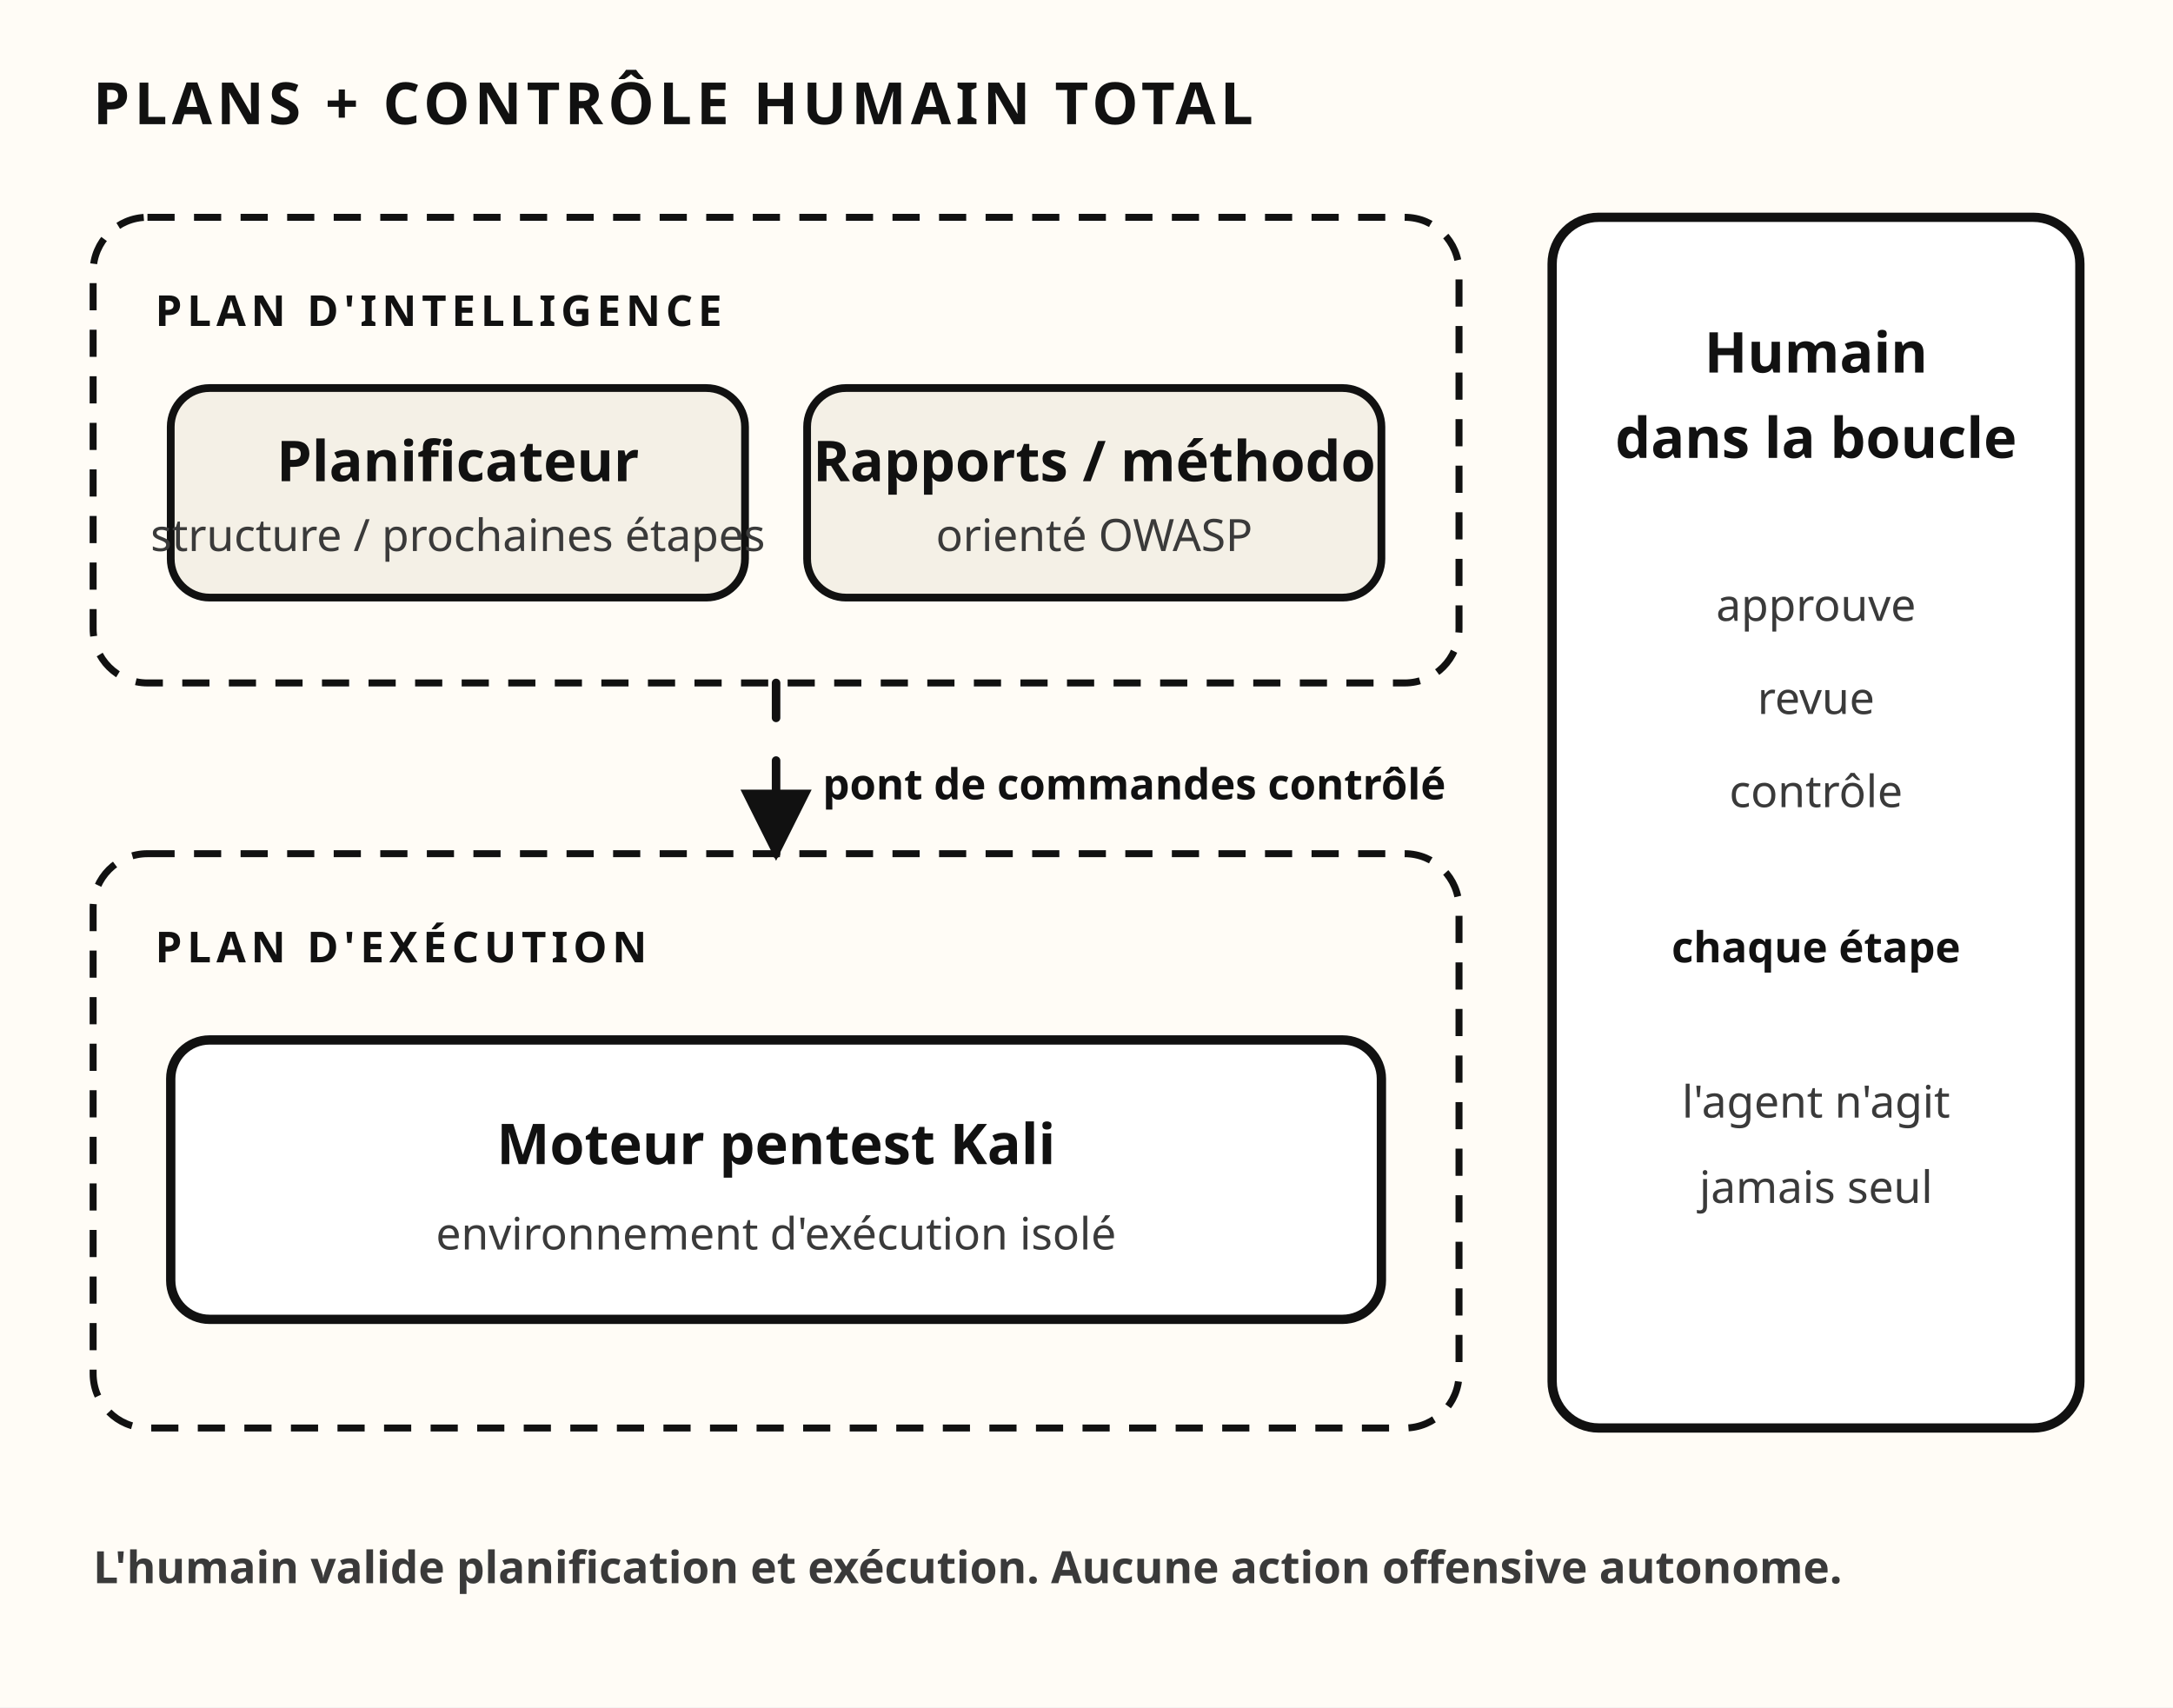
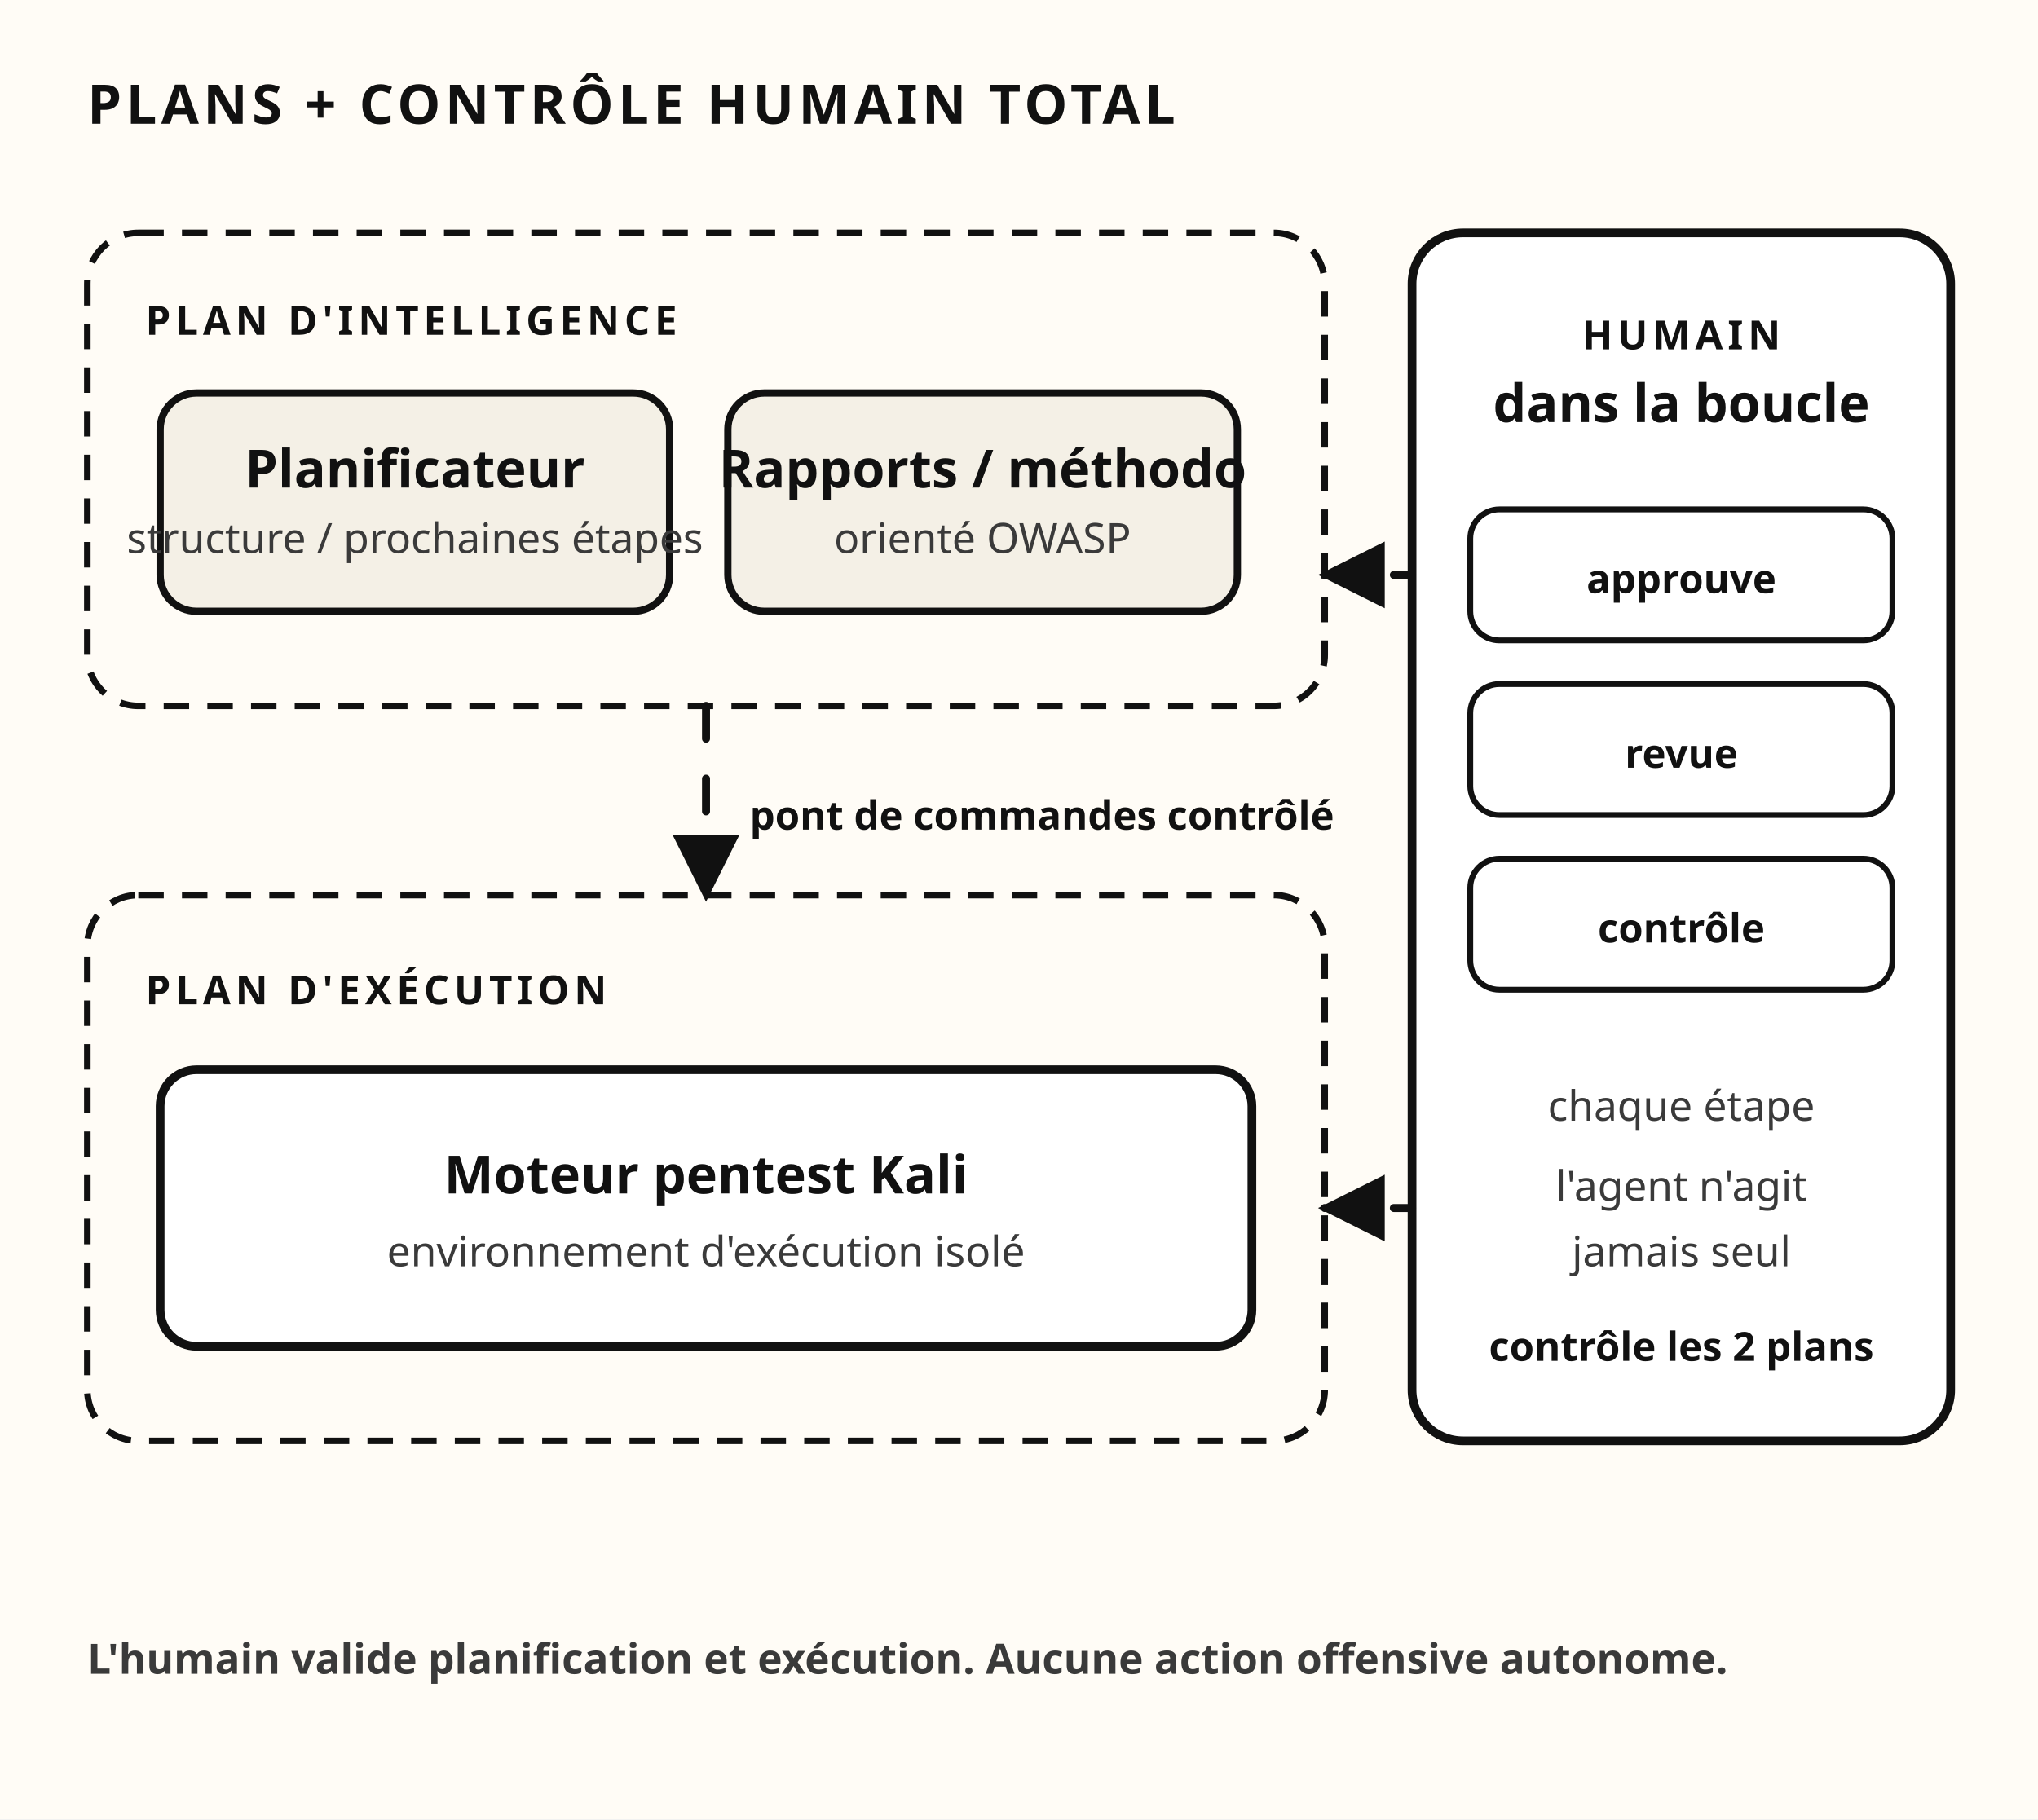
- <svg xmlns="http://www.w3.org/2000/svg" viewBox="0 0 560 440" role="img" aria-labelledby="t d">
+ <svg xmlns="http://www.w3.org/2000/svg" viewBox="0 0 560 500" role="img" aria-labelledby="t d">
  <defs>
    <marker id="a" viewBox="0 0 12 12" refX="10" refY="6" markerWidth="10" markerHeight="10" orient="auto-start-reverse">
      <path d="M1 1 L11 6 L1 11 Z" fill="#111" />
    </marker>
    <style>
      .bg { fill:#fffcf6; }
      .b { fill:#f4f0e6; stroke:#111; stroke-width:2; }
      .hi { fill:#fff; stroke:#111; stroke-width:2.4; }
      .out { fill:none; stroke:#111; stroke-width:1.6; stroke-dasharray:6 5; }
      .plane { fill:none; stroke:#111; stroke-width:1.8; stroke-dasharray:7 5; }
      .cloud { fill:none; stroke:#111; stroke-width:1.6; stroke-dasharray:6 5; }
      .title { font-family:Segoe UI,system-ui,sans-serif; font-size:15px; font-weight:800; letter-spacing:0.08em; fill:#111; }
      .lab { font-family:Segoe UI,system-ui,sans-serif; font-size:14.5px; font-weight:800; fill:#111; }
      .sub { font-family:Segoe UI,system-ui,sans-serif; font-size:11.5px; font-weight:500; fill:#3a3a3a; }
      .cap { font-family:Segoe UI,system-ui,sans-serif; font-size:11px; font-weight:800; letter-spacing:0.12em; fill:#111; }
      .line {
        stroke:#111; stroke-width:2.2; fill:none; marker-end:url(#a);
        stroke-linecap:round; stroke-linejoin:round;
        stroke-dasharray:9 11;
        animation: flow 1.05s linear infinite;
      }
      .line.ingest {
        stroke-dasharray: 4 16;
        animation: flow 1.7s linear infinite;
      }
      .line.return {
        stroke-dasharray: 10 8;
        animation: flow 0.85s linear infinite;
      }
      .line.stem {
        marker-end: none;
        stroke-dasharray: 9 11;
        animation: flow 1.05s linear infinite;
      }
+       .line.gate {
+         stroke-dasharray: 5 7;
+         animation: flow 1.2s linear infinite;
+       }
      .hi.pulse {
        animation: node-pulse 2.6s ease-in-out infinite;
      }
      .lbl.flow-lbl {
        animation: lbl-pulse 2.2s ease-in-out infinite;
      }
+       .chip { fill:#fff; stroke:#111; stroke-width:1.6; }
      .lbl { font-family:Segoe UI,system-ui,sans-serif; font-size:11px; font-weight:700; fill:#111; }
      .foot { font-family:Segoe UI,system-ui,sans-serif; font-size:11.5px; font-weight:600; fill:#3a3a3a; }
      @keyframes flow {
        to { stroke-dashoffset: -20; }
      }
      @keyframes node-pulse {
        0%, 100% { stroke-width: 2.4; }
        50% { stroke-width: 3.4; }
      }
      @keyframes lbl-pulse {
        0%, 100% { opacity: 0.55; }
        50% { opacity: 1; }
      }
      @media (prefers-reduced-motion: reduce) {
-         .line, .line.ingest, .line.return, .line.stem, .hi.pulse, .lbl.flow-lbl { animation: none; }
-         .line, .line.ingest, .line.return, .line.stem { stroke-dasharray: none; }
+         .line, .line.ingest, .line.return, .line.stem, .line.gate, .hi.pulse, .lbl.flow-lbl { animation: none; }
+         .line, .line.ingest, .line.return, .line.stem, .line.gate { stroke-dasharray: none; }
      }
    </style>
  </defs>
-   <rect class="bg" width="560" height="440" />
-   <text x="24" y="32" class="title">PLANS + CONTRÔLE HUMAIN TOTAL</text>
-   <rect class="hi" x="400" y="56" width="136" height="312" rx="12" />
-   <text x="468" y="96" text-anchor="middle" class="lab">Humain</text>
-   <text x="468" y="118" text-anchor="middle" class="lab">dans la boucle</text>
-   <text x="468" y="160" text-anchor="middle" class="sub">approuve</text>
-   <text x="468" y="184" text-anchor="middle" class="sub">revue</text>
-   <text x="468" y="208" text-anchor="middle" class="sub">contrôle</text>
-   <text x="468" y="248" text-anchor="middle" class="lbl">chaque étape</text>
-   <text x="468" y="288" text-anchor="middle" class="sub">l'agent n'agit</text>
-   <text x="468" y="310" text-anchor="middle" class="sub">jamais seul</text>
-   <rect class="plane" x="24" y="56" width="352" height="120" rx="14" />
-   <text x="40" y="84" class="cap">PLAN D'INTELLIGENCE</text>
-   <rect class="b" x="44" y="100" width="148" height="54" rx="10" />
-   <text x="118" y="124" text-anchor="middle" class="lab">Planificateur</text>
-   <text x="118" y="142" text-anchor="middle" class="sub">structure / prochaines étapes</text>
-   <rect class="b" x="208" y="100" width="148" height="54" rx="10" />
-   <text x="282" y="124" text-anchor="middle" class="lab">Rapports / méthodo</text>
-   <text x="282" y="142" text-anchor="middle" class="sub">orienté OWASP</text>
-   <line class="line" x1="200" y1="176" x2="200" y2="220" />
-   <text x="212" y="206" class="lbl">pont de commandes contrôlé</text>
-   <rect class="plane" x="24" y="220" width="352" height="148" rx="14" />
-   <text x="40" y="248" class="cap">PLAN D'EXÉCUTION</text>
-   <rect class="hi" x="44" y="268" width="312" height="72" rx="10" />
-   <text x="200" y="300" text-anchor="middle" class="lab">Moteur pentest Kali</text>
-   <text x="200" y="322" text-anchor="middle" class="sub">environnement d'exécution isolé</text>
-   <text x="24" y="408" class="foot">L'humain valide planification et exécution. Aucune action offensive autonome.</text>
+   <rect class="bg" width="560" height="500" />
+   <text x="24" y="34" class="title">PLANS + CONTRÔLE HUMAIN TOTAL</text>
+   <rect class="plane" x="24" y="64" width="340" height="130" rx="14" />
+   <text x="40" y="92" class="cap">PLAN D'INTELLIGENCE</text>
+   <rect class="b" x="44" y="108" width="140" height="60" rx="10" />
+   <text x="114" y="134" text-anchor="middle" class="lab">Planificateur</text>
+   <text x="114" y="152" text-anchor="middle" class="sub">structure / prochaines étapes</text>
+   <rect class="b" x="200" y="108" width="140" height="60" rx="10" />
+   <text x="270" y="134" text-anchor="middle" class="lab">Rapports / méthodo</text>
+   <text x="270" y="152" text-anchor="middle" class="sub">orienté OWASP</text>
+   <line class="line" x1="194" y1="194" x2="194" y2="246" />
+   <text x="206" y="228" class="lbl">pont de commandes contrôlé</text>
+   <rect class="plane" x="24" y="246" width="340" height="150" rx="14" />
+   <text x="40" y="276" class="cap">PLAN D'EXÉCUTION</text>
+   <rect class="hi" x="44" y="294" width="300" height="76" rx="10" />
+   <text x="194" y="328" text-anchor="middle" class="lab">Moteur pentest Kali</text>
+   <text x="194" y="348" text-anchor="middle" class="sub">environnement d'exécution isolé</text>
+   <rect class="hi pulse" x="388" y="64" width="148" height="332" rx="14" />
+   <text x="462" y="96" text-anchor="middle" class="cap">HUMAIN</text>
+   <text x="462" y="116" text-anchor="middle" class="lab">dans la boucle</text>
+   <rect class="chip" x="404" y="140" width="116" height="36" rx="8" />
+   <text x="462" y="163" text-anchor="middle" class="lbl">approuve</text>
+   <rect class="chip" x="404" y="188" width="116" height="36" rx="8" />
+   <text x="462" y="211" text-anchor="middle" class="lbl">revue</text>
+   <rect class="chip" x="404" y="236" width="116" height="36" rx="8" />
+   <text x="462" y="259" text-anchor="middle" class="lbl">contrôle</text>
+   <text x="462" y="308" text-anchor="middle" class="sub">chaque étape</text>
+   <text x="462" y="330" text-anchor="middle" class="sub">l'agent n'agit</text>
+   <text x="462" y="348" text-anchor="middle" class="sub">jamais seul</text>
+   <text x="462" y="374" text-anchor="middle" class="lbl flow-lbl">contrôle les 2 plans</text>
+   <path class="line gate" d="M388 158 H364" />
+   <path class="line gate" d="M388 332 H364" />
+   <text x="24" y="460" class="foot">L'humain valide planification et exécution. Aucune action offensive autonome.</text>
</svg>
